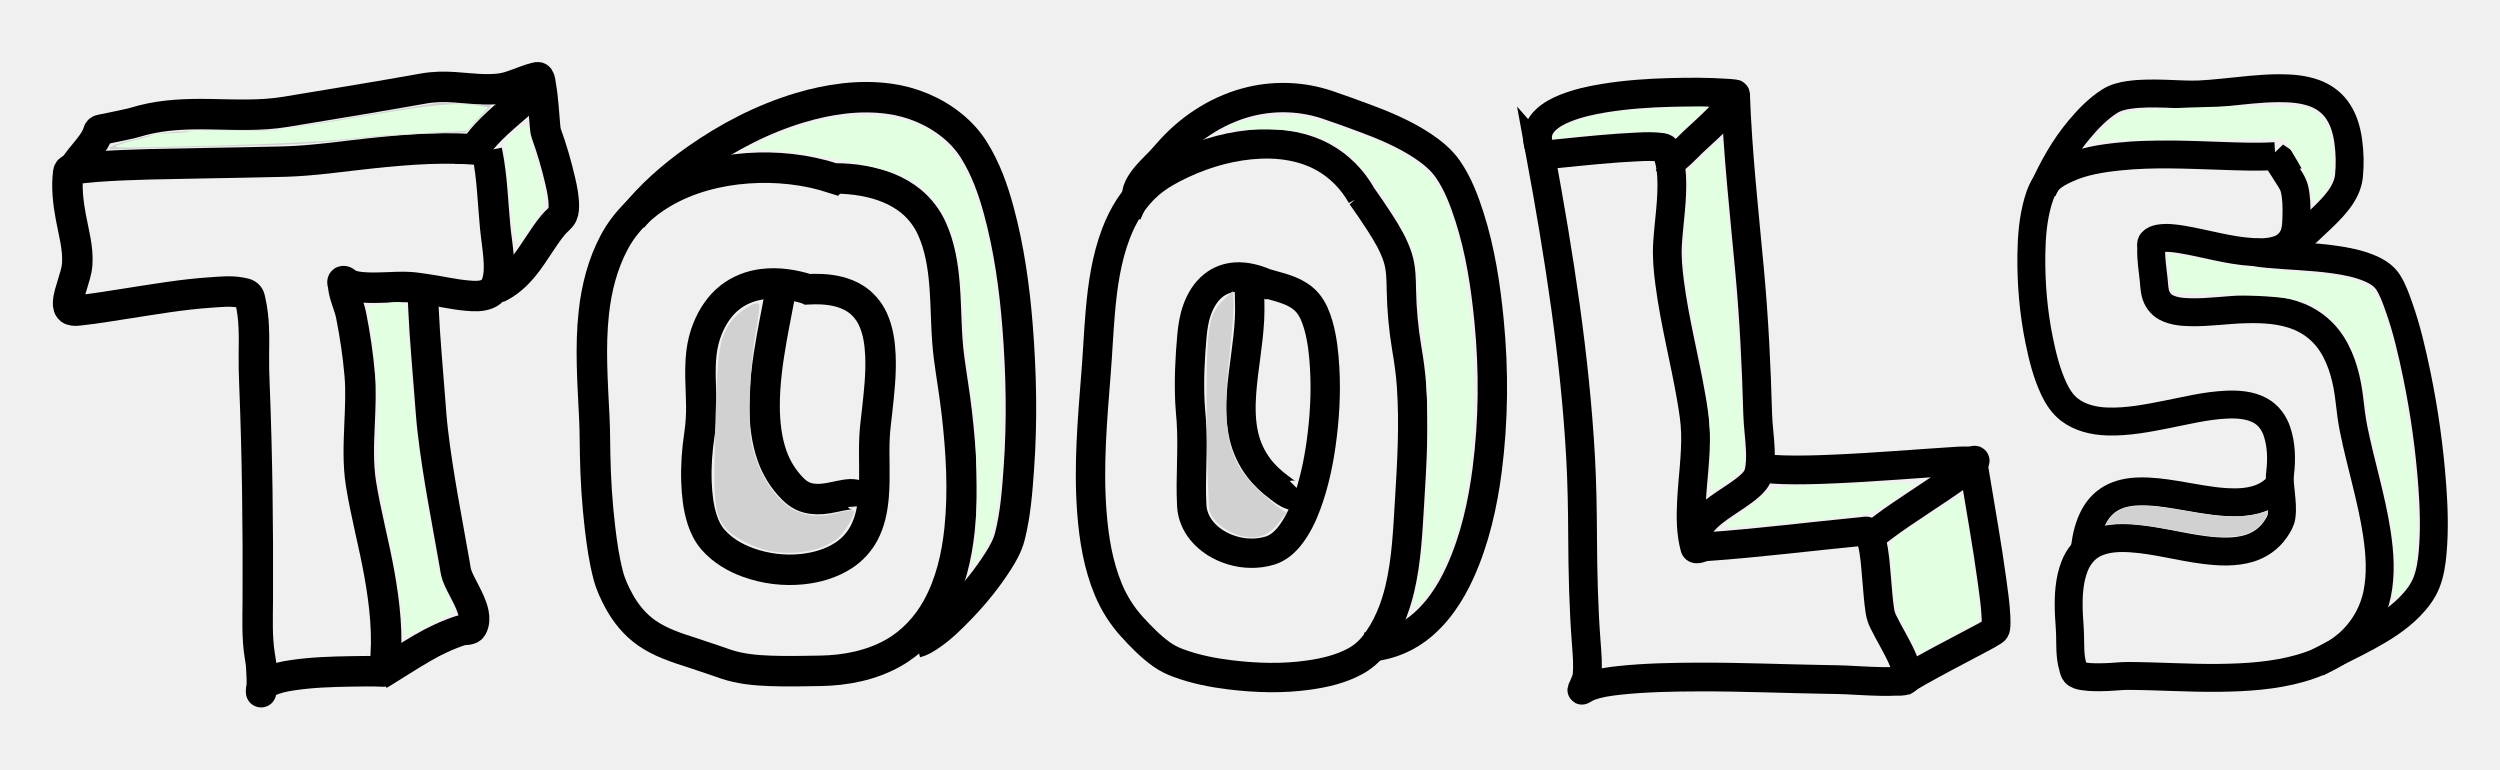
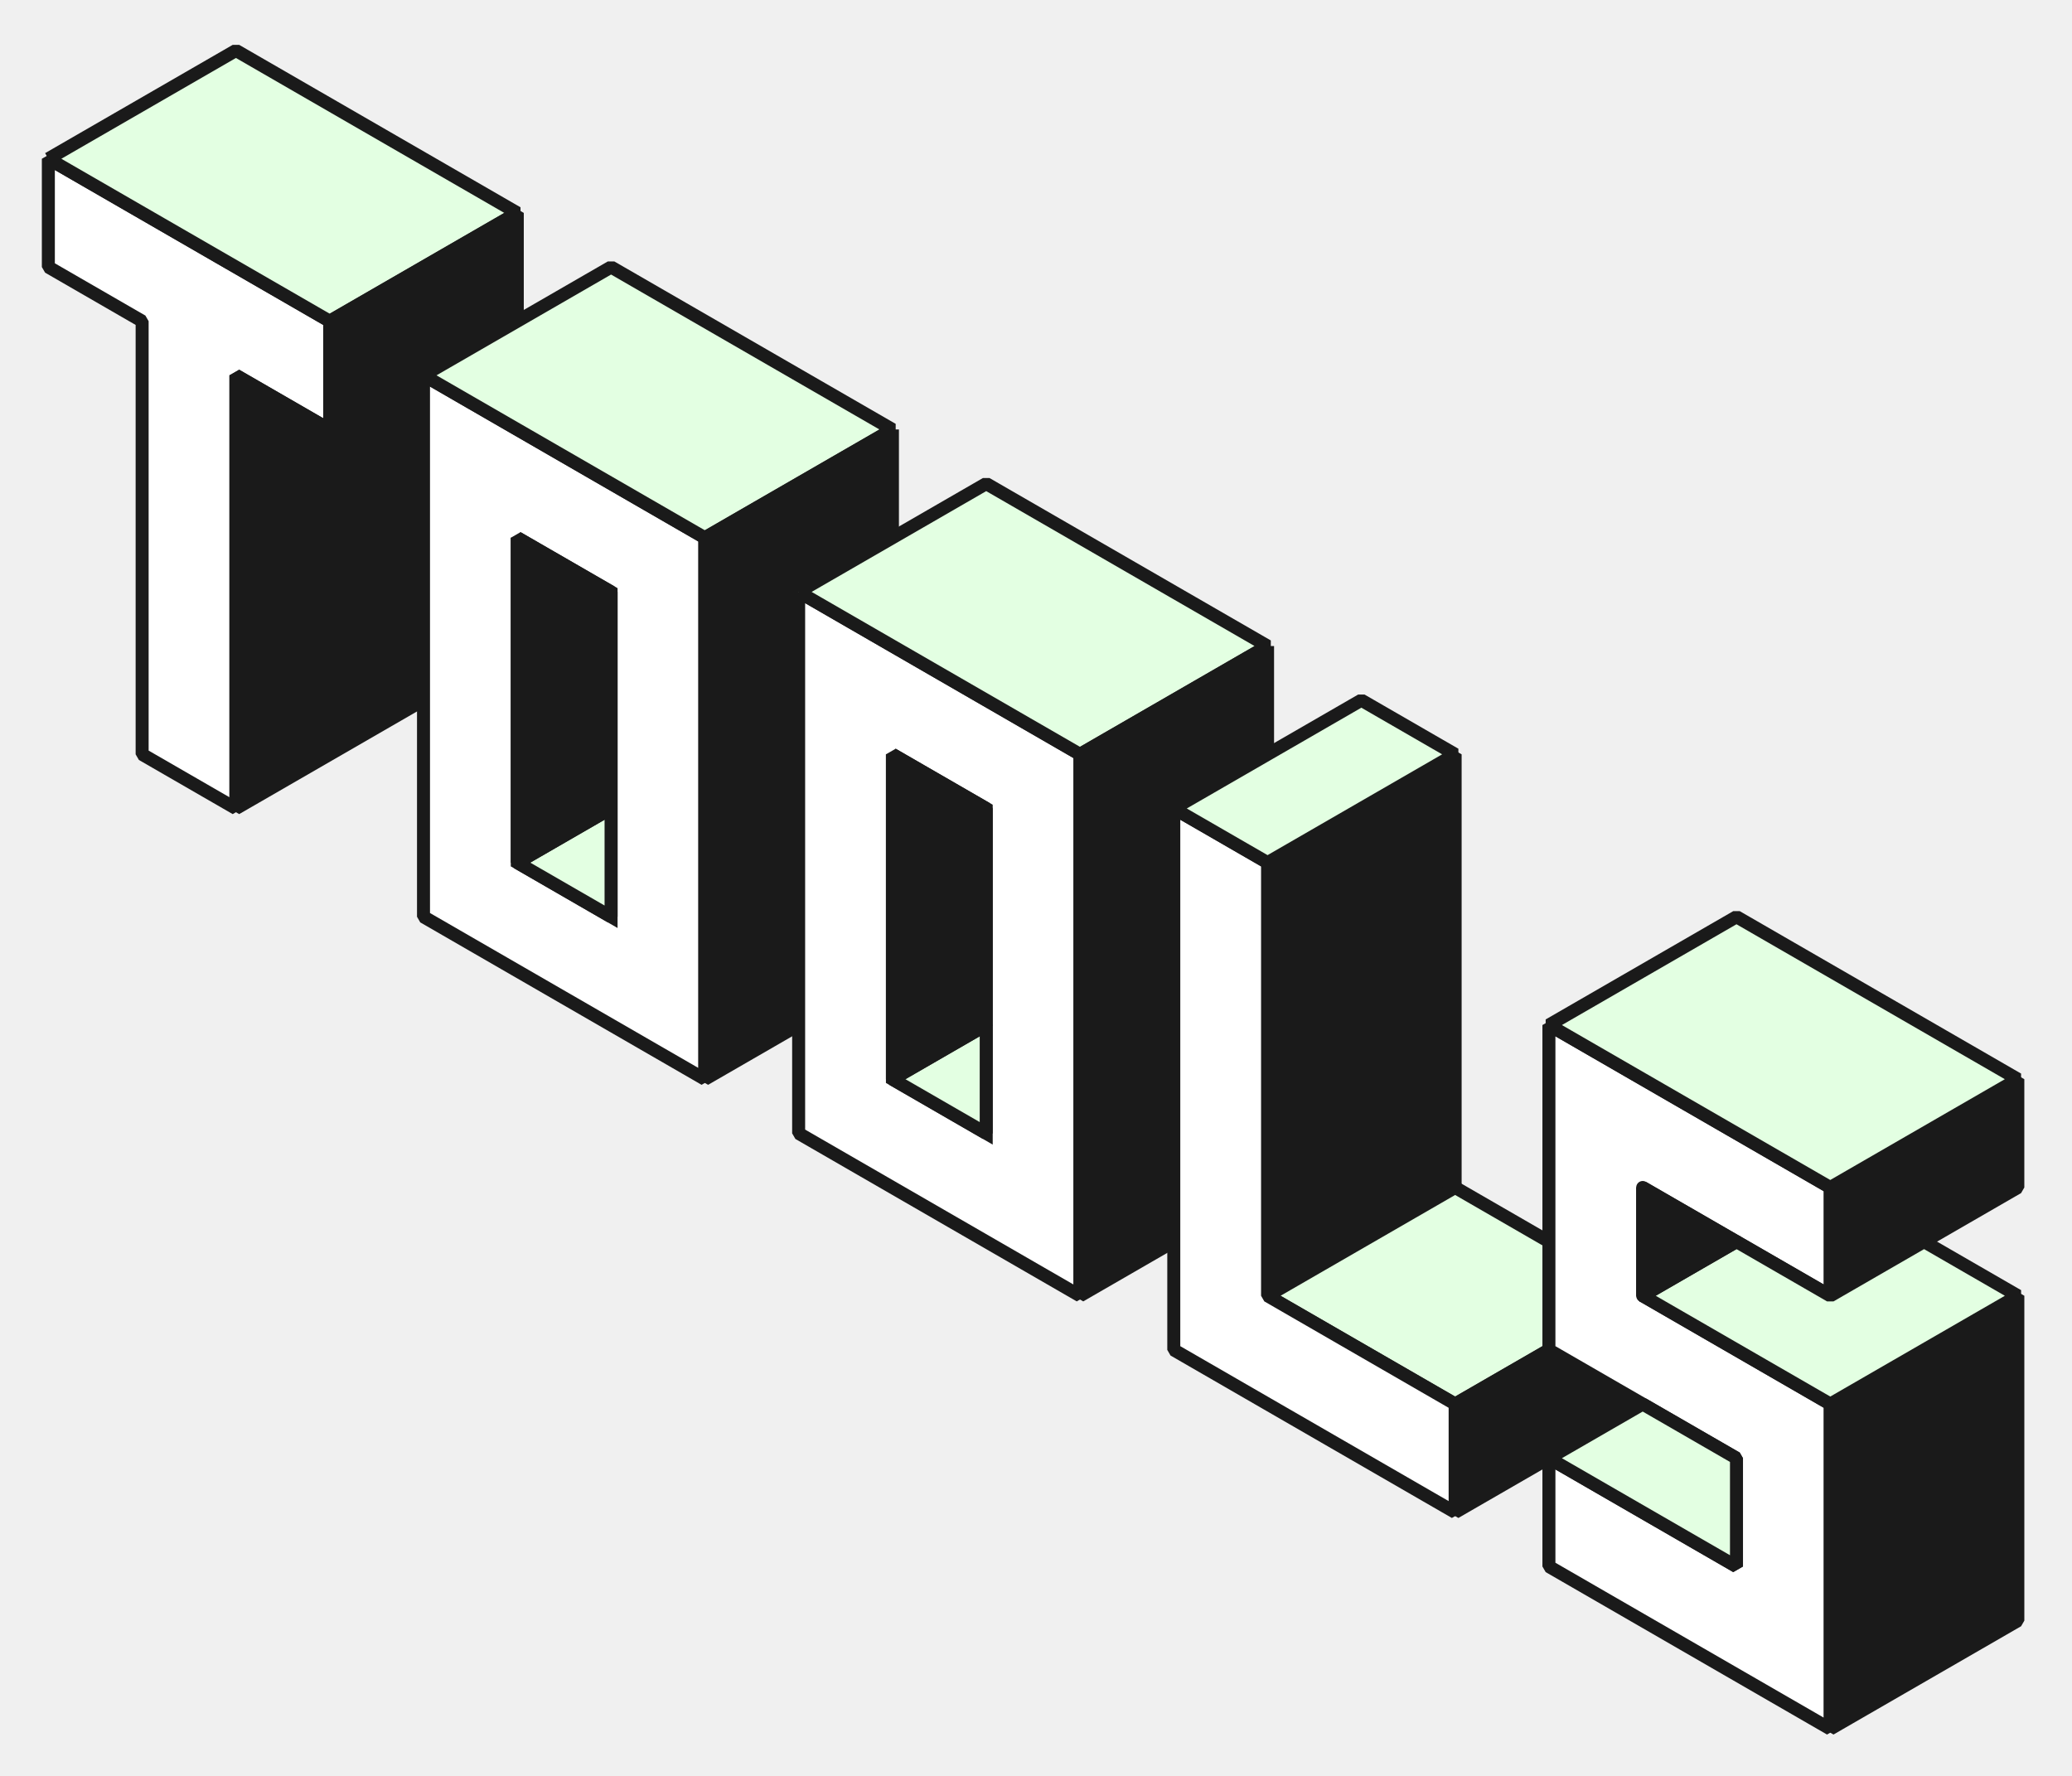
- <svg xmlns="http://www.w3.org/2000/svg" width="325" height="100" version="1.1" viewBox="0 0 85.99 26.458">
-   <g transform="translate(-2.2292 .10531)">
-     <g transform="translate(-.10497 .21603)">
-       <path d="m31.017 5.815c-0.953-0.311-1.968-0.42-2.966-0.349-1.015 0.072-2.03 0.333-2.913 0.848-0.699 0.407-1.304 0.992-1.683 1.709-0.392 0.74-0.602 1.564-0.694 2.393-0.136 1.219-0.04 2.446 0.017 3.667 0.019 0.406 0.018 0.812 0.026 1.218 0.016 0.847 0.068 1.693 0.168 2.534 0.066 0.551 0.143 1.103 0.285 1.64 0.082 0.312 0.22 0.606 0.374 0.888 0.234 0.427 0.553 0.813 0.955 1.092 0.472 0.326 1.023 0.505 1.565 0.677 0.387 0.123 0.769 0.262 1.154 0.391 0.49 0.164 1.01 0.213 1.523 0.231 0.573 0.021 1.147 0.008 1.721-0.002 0.869-0.014 1.753-0.185 2.516-0.617 0.634-0.359 1.148-0.91 1.5-1.546 0.46-0.828 0.678-1.768 0.775-2.703 0.138-1.325 0.057-2.663-0.093-3.984-0.073-0.643-0.185-1.282-0.269-1.924-0.11-0.833-0.088-1.676-0.156-2.513-0.053-0.654-0.16-1.315-0.432-1.918-0.164-0.364-0.411-0.691-0.72-0.945-0.464-0.38-1.042-0.594-1.627-0.7-0.338-0.061-0.682-0.087-1.025-0.088z" fill="none" stroke="#000" stroke-width="1.048px" />
-       <path d="m30.126 9.627c-0.502-0.159-1.037-0.242-1.562-0.176-0.407 0.051-0.803 0.206-1.126 0.46-0.349 0.274-0.597 0.657-0.764 1.065-0.109 0.268-0.178 0.551-0.212 0.838-0.07 0.596-0.015 1.196-6e-3 1.793 5e-3 0.337-0.014 0.674-0.064 1.008-0.082 0.543-0.122 1.093-0.102 1.642 0.016 0.435 0.062 0.873 0.195 1.289 0.081 0.254 0.202 0.498 0.379 0.7 0.318 0.362 0.745 0.615 1.195 0.778 0.595 0.216 1.239 0.296 1.869 0.231 0.503-0.052 1.005-0.198 1.431-0.478 0.288-0.19 0.528-0.451 0.691-0.755 0.207-0.386 0.294-0.824 0.332-1.257 0.061-0.693-0.003-1.388 0.034-2.082 0.015-0.278 0.053-0.553 0.083-0.829 0.071-0.651 0.148-1.306 0.118-1.962-0.019-0.42-0.08-0.846-0.256-1.231-0.134-0.293-0.35-0.549-0.624-0.72-0.34-0.212-0.744-0.295-1.14-0.315-0.156-8e-3 -0.313-0.006-0.469 0.002z" fill="none" stroke="#000" stroke-width="1.048px" />
-       <path d="m24.079 7.183c0.622-0.784 1.382-1.451 2.199-2.025 1.091-0.767 2.292-1.392 3.571-1.775 0.987-0.295 2.033-0.448 3.06-0.31 0.788 0.106 1.549 0.419 2.17 0.921 0.292 0.236 0.548 0.515 0.748 0.832 0.409 0.647 0.668 1.377 0.866 2.112 0.348 1.289 0.534 2.617 0.64 3.946 0.13 1.631 0.163 3.272 0.046 4.903-0.057 0.789-0.115 1.585-0.312 2.352-0.077 0.298-0.228 0.57-0.392 0.828-0.366 0.578-0.798 1.113-1.271 1.606-0.343 0.357-0.696 0.712-1.11 0.985-0.138 0.091-0.282 0.18-0.443 0.221" fill="none" stroke="#000" stroke-width="1.048px" />
-       <path d="m29.218 9.484c-0.104 0.617-0.236 1.229-0.344 1.846-0.135 0.769-0.244 1.546-0.241 2.329 0.003 0.571 0.066 1.148 0.255 1.69 0.149 0.425 0.39 0.817 0.709 1.137 0.101 0.102 0.216 0.192 0.346 0.254 0.208 0.098 0.444 0.117 0.671 0.1 0.265-0.021 0.521-0.098 0.783-0.139 0.118-0.019 0.241-0.035 0.359-0.006 0.079 0.02 0.148 0.074 0.187 0.146 0.039 0.073 0.054 0.157 0.06 0.24" fill="none" stroke="#000" stroke-width="1.048px" />
-       <path d="m49.171 6.415c-0.31-0.556-0.771-1.029-1.332-1.334-0.653-0.356-1.411-0.48-2.148-0.45-0.938 0.038-1.861 0.292-2.708 0.69-0.395 0.185-0.782 0.396-1.115 0.681-0.531 0.455-0.906 1.068-1.152 1.718-0.323 0.854-0.455 1.764-0.534 2.669-0.061 0.698-0.091 1.398-0.146 2.096-0.126 1.6-0.269 3.209-0.146 4.813 0.07 0.91 0.218 1.826 0.573 2.671 0.195 0.465 0.469 0.897 0.81 1.271 0.312 0.341 0.636 0.676 1.014 0.946 0.179 0.128 0.378 0.225 0.584 0.301 0.576 0.212 1.182 0.332 1.79 0.405 0.89 0.107 1.795 0.133 2.683 0.007 0.553-0.078 1.11-0.207 1.604-0.476 0.251-0.136 0.472-0.324 0.649-0.549 0.446-0.566 0.721-1.249 0.886-1.946 0.233-0.984 0.273-1.999 0.335-3.005 0.082-1.325 0.159-2.656 0.066-3.983-0.03-0.436-0.093-0.868-0.166-1.299-0.109-0.652-0.169-1.312-0.182-1.973-0.007-0.374-0.008-0.755-0.12-1.115-0.136-0.438-0.376-0.836-0.622-1.22-0.2-0.312-0.411-0.617-0.625-0.92z" fill="none" stroke="#000" stroke-width="1.01px" />
-       <path d="m45.872 9.426c-0.327-0.144-0.684-0.241-1.044-0.218-0.274 0.018-0.542 0.119-0.757 0.29-0.265 0.211-0.444 0.513-0.558 0.828-0.107 0.294-0.154 0.605-0.182 0.915-0.068 0.754-0.104 1.511-0.069 2.268 0.01 0.209 0.032 0.418 0.047 0.626 0.069 0.98-0.036 1.963 0.017 2.943 0.017 0.311 0.143 0.612 0.34 0.853 0.265 0.326 0.64 0.552 1.04 0.674 0.424 0.129 0.886 0.14 1.313 0.01 0.267-0.081 0.488-0.27 0.661-0.484 0.265-0.329 0.449-0.716 0.595-1.111 0.248-0.671 0.401-1.373 0.5-2.08 0.12-0.859 0.173-1.73 0.123-2.597-0.029-0.504-0.081-1.011-0.223-1.497-0.08-0.271-0.186-0.543-0.373-0.759-0.16-0.184-0.372-0.315-0.596-0.406-0.269-0.11-0.554-0.175-0.832-0.256z" fill="none" stroke="#000" stroke-width="1.01px" />
-       <path d="m45.304 9.426c0.006 0.41 0.03 0.819 9e-3 1.229-0.043 0.846-0.212 1.679-0.274 2.524-0.036 0.497-0.033 1.003 0.079 1.491 0.091 0.395 0.265 0.771 0.51 1.095 0.196 0.259 0.436 0.481 0.696 0.675 0.106 0.08 0.211 0.164 0.33 0.224 0.057 0.029 0.123 0.06 0.187 0.039 0.065-0.021 0.11-0.075 0.155-0.123 0.009-0.009 0.017-0.019 0.026-0.028" fill="none" stroke="#000" stroke-width="1.01px" />
-       <path d="m49.264 21.94c0.65-0.008 1.292-0.229 1.813-0.618 0.672-0.502 1.145-1.224 1.486-1.98 0.498-1.105 0.768-2.299 0.923-3.495 0.22-1.702 0.234-3.43 0.066-5.137-0.118-1.205-0.301-2.411-0.671-3.566-0.185-0.576-0.401-1.153-0.749-1.652-0.223-0.319-0.528-0.57-0.849-0.784-0.628-0.42-1.329-0.714-2.034-0.975-0.423-0.156-0.847-0.312-1.275-0.455-0.825-0.276-1.725-0.316-2.574-0.123-1.078 0.245-2.056 0.857-2.798 1.67-0.126 0.138-0.244 0.282-0.373 0.416-0.233 0.241-0.487 0.471-0.663 0.759-0.08 0.132-0.153 0.286-0.124 0.444 0.03 0.162 0.177 0.267 0.318 0.329" fill="none" stroke="#000" stroke-width="1.01px" />
-       <path d="m55.326 5.021c0.632 3.44 1.18 6.905 1.375 10.401 0.05 0.904 0.063 1.809 0.068 2.715 6e-3 1.227 0.034 2.455 0.128 3.679 0.028 0.37 0.06 0.742 0.024 1.115-0.011 0.117-0.074 0.219-0.112 0.328-0.018 0.051-0.099 0.184-0.052 0.157 0.077-0.044 0.154-0.094 0.239-0.125 0.336-0.124 0.694-0.174 1.048-0.211 0.921-0.098 1.848-0.112 2.773-0.115 1.434-0.003 2.866 0.058 4.3 0.083 0.232 0.004 0.463 0.006 0.695 0.016 0.564 0.024 1.128 0.074 1.692 0.049 0.125-0.005 0.261 0.016 0.375-0.038 0.062-0.029 0.054-0.117 0.051-0.175-0.01-0.213-0.092-0.415-0.178-0.607-0.189-0.421-0.436-0.813-0.639-1.227-0.057-0.115-0.097-0.238-0.117-0.365-0.06-0.386-0.081-0.776-0.117-1.165-0.038-0.405-0.057-0.815-0.158-1.209-0.033-0.128-0.037-0.29-0.147-0.368-0.047-0.034-0.119-7e-3 -0.176-0.002-1.799 0.174-3.594 0.402-5.398 0.528-0.124 0.009-0.341 0.146-0.373 0.026-0.14-0.516-0.139-1.056-0.112-1.586 0.039-0.781 0.157-1.559 0.138-2.342-0.01-0.414-0.077-0.823-0.147-1.23-0.227-1.315-0.569-2.61-0.741-3.934-0.059-0.452-0.103-0.908-0.074-1.364 0.048-0.77 0.182-1.538 0.141-2.311-0.017-0.313-0.078-0.625-0.2-0.919-0.026-0.063-0.104-0.072-0.163-0.08-0.261-0.035-0.525-0.026-0.787-0.014-0.913 0.041-1.822 0.137-2.731 0.229-0.208 0.021-0.416 0.044-0.624 0.062z" fill="none" stroke="#000" stroke-width=".989px" />
-       <path d="m55.378 4.963c-0.106-0.194-0.178-0.416-0.155-0.639 0.02-0.191 0.12-0.365 0.254-0.499 0.196-0.195 0.445-0.326 0.699-0.427 0.426-0.169 0.875-0.27 1.326-0.343 0.759-0.124 1.528-0.178 2.296-0.197 0.626-0.016 1.254-0.02 1.879 0.022 0.111 0.007 0.222 0.012 0.333 0.028 0.029 0.004 0.02 0.045 0.016 0.065-0.015 0.082-0.06 0.154-0.106 0.221-0.118 0.17-0.259 0.322-0.403 0.47-0.306 0.314-0.632 0.606-0.954 0.904-0.057 0.053-0.111 0.11-0.166 0.165-0.147 0.145-0.294 0.292-0.458 0.419-0.056 0.044-0.111 0.094-0.178 0.119-0.017 0.006-0.044 0.017-0.056-0.003" fill="none" stroke="#000" stroke-width=".989px" />
-       <path d="m62.029 2.913c0.073 2.053 0.304 4.095 0.491 6.14 0.147 1.612 0.227 3.229 0.271 4.848 0.011 0.409 0.072 0.816 0.09 1.225 0.012 0.277 0.014 0.56-0.057 0.83-0.047 0.181-0.179 0.325-0.316 0.445-0.268 0.234-0.575 0.416-0.867 0.617-0.268 0.184-0.539 0.376-0.746 0.629-0.137 0.168-0.236 0.376-0.236 0.596 1.74e-4 0.12 0.029 0.238 0.075 0.348" fill="none" stroke="#000" stroke-width=".989px" />
-       <path d="m62.835 15.699c0.052 0.048 0.125 0.065 0.192 0.078 0.21 0.042 0.425 0.053 0.639 0.059 0.576 0.017 1.153-3.48e-4 1.728-0.025 1.446-0.061 2.888-0.186 4.333-0.276 0.171-0.011 0.347 0.015 0.513-0.029 0.021-0.005 0.038 0.007 0.031 0.03-0.016 0.05-0.055 0.088-0.092 0.123-0.139 0.133-0.294 0.247-0.449 0.358-0.457 0.328-0.928 0.634-1.395 0.947-0.417 0.28-0.839 0.553-1.239 0.858-0.146 0.111-0.295 0.221-0.42 0.355-0.023 0.024-0.045 0.049-0.063 0.077" fill="none" stroke="#000" stroke-width=".989px" />
-       <path d="m70.172 15.352c0.019 0.198 0.052 0.394 0.084 0.59 0.201 1.233 0.426 2.462 0.594 3.7 0.056 0.412 0.118 0.824 0.137 1.239 0.006 0.13 0.011 0.261-0.005 0.391-0.005 0.044-0.026 0.085-0.065 0.111-0.118 0.079-0.242 0.146-0.367 0.213-0.595 0.322-1.198 0.628-1.791 0.953-0.302 0.166-0.605 0.329-0.894 0.518-0.055 0.036-0.109 0.073-0.161 0.113" fill="none" stroke="#000" stroke-width=".989px" />
-       <path d="m19.082 4.859c-1.339-0.153-2.69-0.044-4.026 0.097-0.971 0.103-1.94 0.251-2.917 0.28-0.932 0.027-1.864 0.036-2.796 0.056-1.227 0.027-2.456 0.031-3.68 0.12-0.291 0.021-0.581 0.059-0.871 0.088-0.065 0.007-0.102 0.039-0.112 0.116-0.064 0.511-0.002 1.028 0.091 1.532 0.099 0.535 0.258 1.073 0.219 1.619-0.017 0.238-0.098 0.465-0.165 0.692-0.062 0.208-0.138 0.415-0.149 0.633-0.005 0.09 0.012 0.205 0.104 0.246 0.093 0.041 0.199 0.023 0.296 0.013 0.533-0.056 1.061-0.147 1.59-0.229 0.966-0.149 1.932-0.318 2.908-0.383 0.339-0.022 0.684-0.062 1.02-7.005e-4 0.104 0.019 0.23 0.029 0.296 0.118 0.038 0.051 0.044 0.117 0.058 0.178 0.14 0.603 0.127 1.227 0.119 1.841-0.005 0.337 0.004 0.674 0.018 1.011 0.099 2.466 0.128 4.935 0.116 7.403-0.003 0.655-0.035 1.315 0.072 1.963 0.021 0.127 0.043 0.254 0.048 0.383 0.013 0.281 0.041 0.565-0.003 0.843-0.007 0.041-0.006-0.064-0.002-0.087 0.024-0.127 0.14-0.209 0.248-0.262 0.259-0.127 0.547-0.184 0.83-0.226 0.672-0.1 1.352-0.121 2.03-0.132 0.362-0.006 0.725-0.013 1.087 0.005 0.073 0.004 0.049-0.103 0.055-0.154 0.126-1.078 3e-3 -2.167-0.188-3.23-0.185-1.031-0.463-2.044-0.628-3.079-0.109-0.688-0.076-1.387-0.047-2.08 0.023-0.552 0.051-1.106 0.004-1.657-0.06-0.69-0.161-1.375-0.296-2.053-0.069-0.344-0.241-0.666-0.275-1.015-5e-3 -0.052-0.052-0.156 0.005-0.161 0.067-0.005 0.107 0.066 0.164 0.095 0.177 0.09 0.378 0.111 0.573 0.124 0.482 0.03 0.964-0.027 1.445-0.016 0.223 0.005 0.444 0.043 0.664 0.074 0.476 0.067 0.946 0.182 1.425 0.223 0.229 0.02 0.471 0.034 0.688-0.057 0.166-0.069 0.278-0.226 0.329-0.395 0.087-0.289 0.077-0.595 0.053-0.892-0.027-0.34-0.083-0.677-0.116-1.016-0.081-0.847-0.102-1.702-0.268-2.538-0.006-0.03-0.012-0.06-0.018-0.09z" fill="none" stroke="#000" stroke-width="1.048px" />
-       <path d="m19.433 9.588c0.376-0.171 0.685-0.46 0.941-0.78 0.358-0.446 0.625-0.957 0.991-1.397 0.082-0.099 0.185-0.179 0.267-0.277 0.079-0.096 0.094-0.227 0.096-0.346 0.004-0.294-0.054-0.586-0.12-0.871-0.129-0.557-0.287-1.107-0.482-1.644-0.034-0.095-0.038-0.197-0.048-0.297-0.043-0.45-0.06-0.904-0.141-1.349-0.017-0.091-0.014-0.192-0.065-0.27-0.026-0.04-0.084-0.015-0.122-0.006-0.208 0.052-0.407 0.135-0.608 0.208-0.198 0.072-0.397 0.143-0.608 0.168-0.518 0.063-1.038-0.011-1.555-0.047-0.357-0.025-0.718-0.021-1.071 0.042-1.582 0.283-3.167 0.541-4.752 0.803-0.868 0.144-1.751 0.094-2.627 0.081-0.767-0.012-1.542 0.014-2.289 0.206-0.144 0.037-0.285 0.086-0.431 0.118-0.334 0.074-0.669 0.143-1.005 0.211-0.044 0.009-0.075 0.023-0.091 0.077-0.058 0.203-0.185 0.377-0.311 0.542-0.178 0.235-0.388 0.448-0.536 0.705-0.062 0.108-0.124 0.232-0.102 0.36 0.02 0.118 0.124 0.196 0.226 0.243 0.016 0.007 0.032 0.014 0.048 0.021" fill="none" stroke="#000" stroke-width="1.048px" />
-       <path d="m20.844 2.623c-0.085 0.115-0.187 0.216-0.291 0.313-0.22 0.206-0.452 0.398-0.679 0.596-0.287 0.249-0.574 0.501-0.83 0.783-0.152 0.168-0.297 0.345-0.404 0.546-0.075 0.141-0.132 0.296-0.132 0.457" fill="none" stroke="#000" stroke-width="1.048px" />
-       <path d="m15.362 22.89c0.5-0.301 0.986-0.623 1.49-0.916 0.422-0.246 0.866-0.457 1.331-0.609 0.129-0.042 0.323 0.005 0.39-0.113 0.082-0.145 0.084-0.321 0.05-0.48-0.053-0.251-0.17-0.482-0.285-0.71-0.1-0.197-0.211-0.389-0.287-0.598-0.043-0.119-0.055-0.247-0.077-0.371-0.266-1.523-0.572-3.04-0.752-4.576-0.044-0.371-0.071-0.744-0.099-1.117-0.077-1.034-0.176-2.066-0.223-3.102-0.008-0.18-0.015-0.359-0.017-0.539" fill="none" stroke="#000" stroke-width="1.048px" />
-       <path d="m80.595 5.048c-0.635 0.039-1.271 0.011-1.906-0.01-1.152-0.038-2.309-0.095-3.457 0.024-0.621 0.064-1.252 0.162-1.822 0.427-0.203 0.095-0.412 0.195-0.573 0.354-0.212 0.21-0.327 0.495-0.407 0.777-0.166 0.584-0.217 1.194-0.225 1.799-0.014 0.997 0.07 1.996 0.27 2.973 0.117 0.57 0.259 1.141 0.508 1.669 0.126 0.267 0.291 0.521 0.528 0.705 0.37 0.287 0.846 0.395 1.306 0.41 0.69 0.023 1.373-0.111 2.047-0.244 0.678-0.134 1.354-0.304 2.047-0.335 0.396-0.018 0.814 0.009 1.169 0.203 0.28 0.153 0.477 0.427 0.576 0.727 0.153 0.462 0.161 0.96 0.104 1.438-0.029 0.244 0.01 0.489 0.033 0.732 0.024 0.248 0.052 0.499 0.016 0.747-0.024 0.168-0.12 0.314-0.214 0.451-0.213 0.311-0.538 0.538-0.899 0.646-0.496 0.148-1.024 0.12-1.532 0.057-0.848-0.106-1.677-0.346-2.532-0.402-0.426-0.028-0.874-0.01-1.265 0.183-0.315 0.155-0.546 0.446-0.673 0.769-0.19 0.482-0.216 1.01-0.203 1.522 0.007 0.282 0.038 0.563 0.045 0.845 0.01 0.362-0.01 0.733 0.092 1.083 0.022 0.076 0.029 0.165 0.081 0.225 0.066 0.076 0.171 0.1 0.266 0.115 0.274 0.045 0.553 0.038 0.83 0.029 0.242-0.008 0.484-0.04 0.726-0.039 1.043 0.004 2.085 0.078 3.128 0.066 0.937-0.011 1.884-0.07 2.79-0.326 0.665-0.187 1.31-0.498 1.803-0.99 0.427-0.426 0.725-0.978 0.847-1.57 0.141-0.688 0.093-1.398-0.011-2.087-0.185-1.219-0.561-2.397-0.802-3.604-0.064-0.321-0.103-0.646-0.14-0.971-0.076-0.669-0.235-1.347-0.598-1.923-0.265-0.421-0.662-0.755-1.122-0.946-0.594-0.247-1.249-0.278-1.884-0.26-0.612 0.017-1.221 0.112-1.834 0.101-0.295-5e-3 -0.604-0.026-0.871-0.166-0.19-0.1-0.321-0.29-0.37-0.498-0.035-0.147-0.038-0.297-0.054-0.447-0.037-0.355-0.097-0.711-0.086-1.068 0.002-0.08-0.028-0.178 0.026-0.239 0.063-0.071 0.16-0.103 0.25-0.119 0.263-0.044 0.532-0.007 0.793 0.036 0.802 0.134 1.587 0.379 2.402 0.429 0.329 0.02 0.671 0.016 0.98-0.113 0.209-0.087 0.377-0.263 0.458-0.476 0.08-0.211 0.08-0.439 0.086-0.661 0.008-0.305 0.004-0.615-0.066-0.914-0.026-0.112-0.078-0.216-0.138-0.314-0.169-0.278-0.351-0.548-0.526-0.822z" fill="none" stroke="#000" stroke-width=".96px" />
-       <path d="m72.593 6.23c0.332-0.748 0.733-1.473 1.261-2.101 0.305-0.364 0.641-0.711 1.042-0.967 0.198-0.127 0.431-0.184 0.66-0.218 0.413-0.06 0.832-0.054 1.248-0.043 0.391 0.01 0.781 0.043 1.172 0.026 0.261-0.011 0.522-0.037 0.782-0.062 0.653-0.062 1.306-0.151 1.963-0.153 0.413-8.618e-4 0.835 0.03 1.226 0.173 0.294 0.107 0.56 0.294 0.748 0.544 0.239 0.318 0.355 0.711 0.409 1.101 0.055 0.398 0.066 0.803 0.025 1.202-0.03 0.302-0.173 0.58-0.352 0.82-0.258 0.344-0.581 0.631-0.893 0.925-0.3 0.282-0.605 0.566-0.835 0.909-0.055 0.082-0.105 0.168-0.148 0.257" fill="none" stroke="#000" stroke-width=".96px" />
-       <path d="m82.006 22.495c0.58-0.333 1.192-0.605 1.778-0.927 0.514-0.283 1.021-0.597 1.434-1.018 0.235-0.24 0.449-0.511 0.573-0.824 0.134-0.338 0.187-0.702 0.218-1.063 0.065-0.761 0.042-1.526-0.015-2.286-0.094-1.271-0.27-2.536-0.527-3.784-0.165-0.798-0.346-1.595-0.621-2.363-0.102-0.286-0.202-0.577-0.364-0.834-0.145-0.23-0.384-0.38-0.629-0.484-0.394-0.168-0.818-0.25-1.241-0.309-0.745-0.105-1.5-0.12-2.248-0.189-0.17-0.016-0.339-0.033-0.507-0.065" fill="none" stroke="#000" stroke-width=".96px" />
-       <path d="m74.046 18.517c0.048-0.377 0.135-0.756 0.318-1.093 0.133-0.245 0.329-0.459 0.571-0.6 0.283-0.166 0.614-0.23 0.939-0.242 0.439-0.017 0.877 0.045 1.31 0.115 0.574 0.093 1.146 0.217 1.728 0.251 0.367 0.021 0.743 0.008 1.095-0.107 0.27-0.087 0.517-0.246 0.706-0.459 0.02-0.023 0.04-0.046 0.059-0.07" fill="none" stroke="#000" stroke-width=".96px" />
-       <path d="m81.866 6.397c0-0.173-0.215-0.678-0.479-1.123l-0.479-0.809-6.63 0.052 0.41-0.423c0.226-0.233 0.592-0.478 0.813-0.545 0.641-0.194 5.73-0.301 6.218-0.131 0.483 0.168 0.739 0.596 0.867 1.447 0.094 0.629-0.138 1.362-0.536 1.693-0.15 0.124-0.184 0.094-0.184-0.161z" fill="#e3ffe2" />
-       <path d="m84.706 19.663c0.09-0.759-0.101-2.134-0.547-3.944-0.169-0.685-0.376-1.716-0.459-2.293-0.181-1.247-0.515-2.067-1.086-2.669-0.712-0.749-1.108-0.857-3.433-0.932l-2.096-0.068-0.12-0.622c-0.066-0.342-0.09-0.652-0.054-0.688 0.036-0.036 0.651 0.05 1.365 0.191 0.714 0.142 2.038 0.317 2.941 0.391 2.093 0.17 2.609 0.338 2.915 0.953 0.648 1.301 1.314 5.108 1.324 7.572 0.006 1.682-0.114 2.184-0.626 2.609-0.177 0.147-0.191 0.088-0.122-0.5z" fill="#e3ffe2" />
-       <path d="m61.165 15.208c0-1.116-0.105-1.982-0.467-3.838-0.442-2.272-0.462-2.488-0.378-4.121l0.089-1.724 0.574-0.564c0.334-0.328 0.575-0.484 0.575-0.373 4.51e-4 0.105 0.116 1.459 0.257 3.008 0.201 2.211 0.522 7.135 0.527 8.084 4.72e-4 0.087-0.264 0.34-0.589 0.563l-0.59 0.406z" fill="#e3ffe2" />
-       <path d="m62.019 17.47c0.287-0.19 0.699-0.507 0.915-0.704 0.391-0.357 0.405-0.359 2.878-0.443 1.367-0.046 2.428-0.035 2.358 0.026-0.07 0.061-0.422 0.316-0.782 0.567-0.643 0.448-0.698 0.461-2.948 0.68-3.104 0.302-3.07 0.304-2.421-0.125z" fill="#e3ffe2" />
-       <path d="m50.948 20.557c1e-3 -0.031 0.089-0.527 0.194-1.104 0.318-1.745 0.397-5.993 0.147-7.997-0.117-0.94-0.213-1.971-0.214-2.293-0.001-0.716-0.416-1.639-1.329-2.96-1.121-1.622-2.005-2.079-4.018-2.079-1.29 0-1.332-0.008-0.917-0.188 0.239-0.103 0.877-0.212 1.418-0.241 0.837-0.045 1.149 0.004 2.107 0.337 2.476 0.859 3.307 1.459 3.791 2.738 1.008 2.664 1.221 7.753 0.449 10.733-0.268 1.034-0.933 2.456-1.317 2.817-0.172 0.161-0.311 0.268-0.309 0.237z" fill="#e3ffe2" />
-       <path d="m35.845 18.569c0.146-0.815 0.091-4.35-0.084-5.339-0.083-0.468-0.206-1.653-0.275-2.633-0.156-2.228-0.31-2.949-0.787-3.702-0.669-1.055-1.366-1.358-4.257-1.851-0.649-0.111-1.474-0.206-1.834-0.212l-0.655-0.01 0.798-0.373c1.132-0.529 2.233-0.785 3.348-0.778 2.59 0.015 3.657 1.259 4.386 5.109 0.281 1.482 0.397 6.481 0.188 8.063-0.105 0.792-0.259 1.348-0.479 1.725-0.179 0.306-0.353 0.557-0.386 0.557-0.034 0-0.017-0.251 0.038-0.557z" fill="#e3ffe2" />
-       <path d="m19.97 7.382c-0.043-0.423-0.136-1.229-0.206-1.792-0.127-1.02-0.126-1.024 0.23-1.331 0.383-0.33 0.555-0.318 0.557 0.036 9.31e-4 0.122 0.119 0.595 0.262 1.052 0.143 0.457 0.26 0.979 0.26 1.16 0 0.271-0.354 0.854-0.929 1.529-0.053 0.062-0.132-0.233-0.175-0.655z" fill="#e3ffe2" />
-       <path d="m16.156 20.725c-0.049-0.483-0.26-1.716-0.468-2.74-0.313-1.538-0.38-2.199-0.385-3.8-0.004-1.066-0.081-2.389-0.172-2.942l-0.165-1.004 0.384-0.077c0.936-0.187 1.007-0.143 1.007 0.623 0 1.123 0.364 4.609 0.653 6.244 0.146 0.829 0.303 1.742 0.349 2.031 0.046 0.288 0.193 0.743 0.327 1.01 0.134 0.267 0.244 0.535 0.244 0.594 0 0.059-0.379 0.295-0.842 0.523l-0.842 0.415z" fill="#e3ffe2" />
-       <path d="m78.464 18.138c-0.032-0.005-0.152-0.021-0.266-0.035s-0.519-0.082-0.899-0.151c-1.34-0.244-1.78-0.291-2.261-0.244-0.145 0.014-0.268 0.022-0.272 0.018-0.019-0.019 0.191-0.3 0.279-0.372 0.25-0.205 0.508-0.276 1-0.275 0.374 3.77e-4 0.596 0.026 1.436 0.168 0.768 0.13 1.001 0.161 1.378 0.185 0.518 0.032 0.994-0.017 1.336-0.137 0.161-0.057 0.146-0.057 0.146 0.002 0 0.089-0.148 0.331-0.289 0.472-0.15 0.15-0.345 0.259-0.579 0.325-0.134 0.037-0.859 0.069-1.008 0.044z" fill="#d1d1d1" />
-       <path d="m44.81 18.046c-0.378-0.14-0.753-0.468-0.863-0.756-0.047-0.124-0.095-1.489-0.106-3.032-0.023-3.3 0.033-3.731 0.556-4.239l0.337-0.327 0.032 0.324c0.018 0.178-0.039 0.958-0.127 1.732-0.307 2.713-0.092 3.781 0.963 4.774 0.287 0.27 0.625 0.558 0.751 0.639l0.23 0.148-0.262 0.343c-0.39 0.511-0.861 0.634-1.511 0.394z" fill="#d1d1d1" />
-       <path d="m28.787 18.628c-0.529-0.105-1.272-0.496-1.506-0.793-0.393-0.499-0.424-0.865-0.332-3.928 0.065-2.17 0.14-2.627 0.519-3.151 0.265-0.365 0.853-0.741 0.973-0.621 0.033 0.033-0.013 0.447-0.103 0.92-0.209 1.1-0.289 3.196-0.149 3.872 0.224 1.075 0.842 2.012 1.537 2.328 0.446 0.202 0.861 0.216 1.509 0.047 0.266-0.069 0.483-0.088 0.483-0.043 0 0.203-0.39 0.817-0.623 0.984-0.562 0.4-1.47 0.551-2.308 0.385z" fill="#d1d1d1" />
-       <path d="m67.939 21.442c-0.365-0.666-0.4-0.792-0.514-1.878-0.095-0.903-0.097-1.189-0.011-1.274 0.276-0.275 2.332-1.596 2.387-1.534 0.092 0.103 0.575 3.234 0.586 3.802l0.009 0.49-2.066 1.108z" fill="#e3ffe2" />
-       <path d="m6.093 4.766c0.014-0.043 0.274-0.144 0.577-0.225 1.242-0.331 1.456-0.355 3.369-0.372l1.834-0.017 5.528-0.941 1.844 0.088-0.443 0.465-0.443 0.465-1.343 0.044c-0.739 0.024-1.992 0.12-2.784 0.213-1.215 0.143-1.913 0.179-4.455 0.233-1.657 0.035-3.17 0.077-3.361 0.093-0.249 0.021-0.341 0.007-0.322-0.048z" fill="#d1d1d1" />
-       <path d="m55.731 4.41c0-0.031 0.084-0.138 0.187-0.237 0.238-0.228 0.923-0.467 1.715-0.598 0.538-0.089 2.536-0.229 3.207-0.225l0.229 0.001-1.095 1.029-0.22-0.092c-0.129-0.054-0.445-0.092-0.763-0.092-0.504 2.411e-4 -2.344 0.143-2.983 0.231-0.153 0.021-0.278 0.013-0.278-0.019z" fill="#e3ffe2" />
-       <path d="m6.37 4.681c0.108-0.05 0.425-0.143 0.704-0.207 0.279-0.064 0.508-0.133 0.508-0.153 1.36e-4 -0.02 0.288-0.047 0.639-0.059 0.351-0.012 0.646-0.042 0.655-0.066 0.009-0.024 0.724-0.035 1.589-0.025 1.02 0.012 1.572-0.004 1.572-0.047 0-0.036 0.039-0.051 0.087-0.032 0.048 0.018 1.224-0.16 2.612-0.396 2.567-0.437 3.316-0.505 4.102-0.376l0.284 0.047-0.365 0.403-0.365 0.403-0.704 0.041c-0.387 0.022-0.985 0.058-1.327 0.079-0.342 0.021-0.667 0.038-0.721 0.038-0.054-1.887e-4 -0.658 0.056-1.343 0.125-1.214 0.122-3.27 0.21-6.518 0.28-1.399 0.03-1.58 0.023-1.408-0.056z" fill="#e3ffe2" />
+ <svg xmlns="http://www.w3.org/2000/svg" width="350" height="300" viewBox="0 0 92.604 79.375" version="1.1" id="svg1314">
+   <defs id="defs1308">
+     </defs>
+   <g id="layer1" transform="translate(-64.65191,-27.24019)">
+     <g id="g1676" transform="matrix(0.9679952,0,0,0.9679952,58.43011,24.65623)" style="fill:#ffffff;fill-opacity:1;stroke-width:0.6;stroke-miterlimit:4;stroke-dasharray:none;paint-order:markers fill stroke;stroke:#1a1a1a;stroke-opacity:1">
+       <path style="fill:#ffffff;fill-opacity:1;stroke:#1a1a1a;stroke-width:0.6;stroke-linecap:butt;stroke-linejoin:bevel;stroke-miterlimit:4;stroke-dasharray:none;stroke-opacity:1;paint-order:markers fill stroke" d="m 8.66,10 12.99,7.5 v 5 L 17.321,20 V 40 L 12.99,37.5 V 17.5 L 8.66,15 Z" id="path1664" />
+       <path style="fill:#e3ffe2;fill-opacity:1;stroke:#1a1a1a;stroke-width:0.6;stroke-linecap:butt;stroke-linejoin:bevel;stroke-miterlimit:4;stroke-dasharray:none;stroke-opacity:1;paint-order:markers fill stroke" d="m 8.66,10 12.99,7.5 8.66,-5 L 17.321,5 8.66,10" id="path1666" />
+       <path style="fill:#1a1a1a;fill-opacity:1;stroke:#1a1a1a;stroke-width:0.6;stroke-linecap:butt;stroke-linejoin:bevel;stroke-miterlimit:4;stroke-dasharray:none;stroke-opacity:1;paint-order:markers fill stroke" d="m 21.651,17.5 v 5 l 8.66,-5 v -5 z" id="path1668" />
+       <path style="fill:#1a1a1a;fill-opacity:1;stroke:#1a1a1a;stroke-width:0.6;stroke-linecap:butt;stroke-linejoin:bevel;stroke-miterlimit:4;stroke-dasharray:none;stroke-opacity:1;paint-order:markers fill stroke" d="m 17.321,40 8.66,-5 V 20 L 21.651,22.5 17.321,20 Z" id="path1670" />
+     </g>
+     <g id="g1738" transform="matrix(0.9679952,0,0,0.9679952,54.23857,22.23624)" style="fill:#ffffff;fill-opacity:1;stroke-width:0.6;stroke-miterlimit:4;stroke-dasharray:none;paint-order:markers fill stroke;stroke:#1a1a1a;stroke-opacity:1">
+       <path style="fill:#ffffff;fill-opacity:1;stroke:#1a1a1a;stroke-width:0.6;stroke-linecap:butt;stroke-linejoin:bevel;stroke-miterlimit:4;stroke-dasharray:none;stroke-opacity:1;paint-order:markers fill stroke" d="m 30.311,22.5 v 25 L 43.301,55 V 30 L 30.311,22.5" id="path1692" />
+       <path style="fill:#ffffff;fill-opacity:1;stroke:#1a1a1a;stroke-width:0.6;stroke-linecap:butt;stroke-linejoin:miter;stroke-miterlimit:4;stroke-dasharray:none;stroke-opacity:1;paint-order:markers fill stroke" d="m 34.641,30 v 15 l 4.33,2.5 V 32.5 L 34.641,30" id="path1694" />
+       <path style="fill:#e3ffe2;fill-opacity:1;stroke:#1a1a1a;stroke-width:0.6;stroke-linecap:butt;stroke-linejoin:bevel;stroke-miterlimit:4;stroke-dasharray:none;stroke-opacity:1;paint-order:markers fill stroke" d="M 30.311,22.5 38.971,17.5 51.962,25 43.301,30 30.311,22.5" id="path1696" />
+       <path style="fill:#1a1a1a;fill-opacity:1;stroke:#1a1a1a;stroke-width:0.6;stroke-linecap:butt;stroke-linejoin:bevel;stroke-miterlimit:4;stroke-dasharray:none;stroke-opacity:1;paint-order:markers fill stroke" d="m 51.962,25 v 25 l -8.66,5 V 30 l 8.66,-5" id="path1698" />
+       <path style="fill:#e3ffe2;fill-opacity:1;stroke:#1a1a1a;stroke-width:0.6;stroke-linecap:butt;stroke-linejoin:bevel;stroke-miterlimit:4;stroke-dasharray:none;stroke-opacity:1;paint-order:markers fill stroke" d="m 38.971,42.5 -4.33,2.5 L 38.971,47.5 Z" id="path1720" />
+       <path style="fill:#1a1a1a;fill-opacity:1;stroke:#1a1a1a;stroke-width:0.6;stroke-linecap:butt;stroke-linejoin:bevel;stroke-miterlimit:4;stroke-dasharray:none;stroke-opacity:1;paint-order:markers fill stroke" d="M 34.641,45 V 30 l 4.33,2.5 v 10 z" id="path1722" />
+     </g>
+     <g id="g1730" transform="matrix(0.9679952,0,0,0.9679952,45.85548,17.39627)" style="fill:#ffffff;fill-opacity:1;stroke-width:0.6;stroke-miterlimit:4;stroke-dasharray:none;paint-order:markers fill stroke;stroke:#1a1a1a;stroke-opacity:1">
+       <path style="fill:#ffffff;fill-opacity:1;stroke:#1a1a1a;stroke-width:0.6;stroke-linecap:butt;stroke-linejoin:bevel;stroke-miterlimit:4;stroke-dasharray:none;stroke-opacity:1;paint-order:markers fill stroke" d="m 56.292,37.5 v 25 L 69.282,70 V 45 L 56.292,37.5" id="path1678" />
+       <path style="fill:#ffffff;fill-opacity:1;stroke:#1a1a1a;stroke-width:0.6;stroke-linecap:butt;stroke-linejoin:miter;stroke-miterlimit:4;stroke-dasharray:none;stroke-opacity:1;paint-order:markers fill stroke" d="m 60.622,45 v 15 l 4.33,2.5 V 47.5 L 60.622,45" id="path1680" />
+       <path style="fill:#e3ffe2;fill-opacity:1;stroke:#1a1a1a;stroke-width:0.6;stroke-linecap:butt;stroke-linejoin:bevel;stroke-miterlimit:4;stroke-dasharray:none;stroke-opacity:1;paint-order:markers fill stroke" d="M 56.292,37.5 64.952,32.5 77.942,40 69.282,45 56.292,37.5" id="path1682" />
+       <path style="fill:#1a1a1a;fill-opacity:1;stroke:#1a1a1a;stroke-width:0.6;stroke-linecap:butt;stroke-linejoin:bevel;stroke-miterlimit:4;stroke-dasharray:none;stroke-opacity:1;paint-order:markers fill stroke" d="m 77.942,40 v 25 l -8.66,5 V 45 l 8.66,-5" id="path1684" />
+       <path style="fill:#e3ffe2;fill-opacity:1;stroke:#1a1a1a;stroke-width:0.6;stroke-linecap:butt;stroke-linejoin:bevel;stroke-miterlimit:4;stroke-dasharray:none;stroke-opacity:1;paint-order:markers fill stroke" d="m 60.622,60 4.33,-2.5 v 5 z" id="path1714" />
+       <path style="fill:#1a1a1a;fill-opacity:1;stroke:#1a1a1a;stroke-width:0.6;stroke-linecap:butt;stroke-linejoin:bevel;stroke-miterlimit:4;stroke-dasharray:none;stroke-opacity:1;paint-order:markers fill stroke" d="M 60.622,60 V 45 L 64.952,47.5 v 10 z" id="path1716" />
+     </g>
+     <g id="g1807" transform="matrix(0.9679952,0,0,0.9679952,-37.97536,27.07622)" style="stroke-width:0.6;stroke-miterlimit:4;stroke-dasharray:none;paint-order:markers fill stroke;stroke:#1a1a1a;stroke-opacity:1">
+       <path style="fill:#1a1a1a;fill-opacity:1;stroke:#1a1a1a;stroke-width:0.6;stroke-linecap:butt;stroke-linejoin:bevel;stroke-miterlimit:4;stroke-dasharray:none;stroke-opacity:1;paint-order:markers fill stroke" d="m 173.205,35 v 20 l -8.66,5 V 40 Z" id="path1742" />
+       <path style="fill:#e3ffe2;fill-opacity:1;stroke:#1a1a1a;stroke-width:0.6;stroke-linecap:butt;stroke-linejoin:bevel;stroke-miterlimit:4;stroke-dasharray:none;stroke-opacity:1;paint-order:markers fill stroke" d="m 173.205,55 -8.66,5 8.66,5 L 181.865,60 Z" id="path1744" />
+       <path style="fill:#1a1a1a;fill-opacity:1;stroke:#1a1a1a;stroke-width:0.6;stroke-linecap:butt;stroke-linejoin:bevel;stroke-miterlimit:4;stroke-dasharray:none;stroke-opacity:1;paint-order:markers fill stroke" d="m 173.205,65 v 5 L 181.865,65 v -5 z" id="path1746" />
+       <path style="fill:#ffffff;fill-opacity:1;stroke:#1a1a1a;stroke-width:0.6;stroke-linecap:butt;stroke-linejoin:bevel;stroke-miterlimit:4;stroke-dasharray:none;stroke-opacity:1;paint-order:markers fill stroke" d="m 173.205,70 v -5 l -8.66,-5 V 40 l -4.33,-2.5 v 25 z" id="path1781" />
+       <path style="fill:#e3ffe2;fill-opacity:1;stroke:#1a1a1a;stroke-width:0.6;stroke-linecap:butt;stroke-linejoin:bevel;stroke-miterlimit:4;stroke-dasharray:none;stroke-opacity:1;paint-order:markers fill stroke" d="m 173.205,35 -4.33,-2.5 -8.66,5 4.33,2.5 z" id="path1783" />
+     </g>
+     <g id="g1777" transform="matrix(0.9679952,0,0,0.9679952,33.28086,10.1363)" style="fill:#ffffff;fill-opacity:1;stroke-width:0.6;stroke-miterlimit:4;stroke-dasharray:none;paint-order:markers fill stroke;stroke:#1a1a1a;stroke-opacity:1">
+       <path style="fill:#ffffff;fill-opacity:1;stroke:#1a1a1a;stroke-width:0.6;stroke-linecap:butt;stroke-linejoin:bevel;stroke-miterlimit:4;stroke-dasharray:none;stroke-opacity:1;paint-order:markers fill stroke" d="m 103.923,90 v -5 l 8.66,5 v -5 l -8.66,-5 V 65 L 116.913,72.5 v 5 l -8.66,-5 v 5 l 8.66,5 V 97.5 Z" id="path1754" />
+       <path style="fill:#e3ffe2;fill-opacity:1;stroke:#1a1a1a;stroke-width:0.6;stroke-linecap:butt;stroke-linejoin:bevel;stroke-miterlimit:4;stroke-dasharray:none;stroke-opacity:1;paint-order:markers fill stroke" d="m 103.923,85 4.33,-2.5 4.33,2.5 v 5 z" id="path1756" />
+       <path style="fill:#1a1a1a;fill-opacity:1;stroke:#1a1a1a;stroke-width:0.6;stroke-linecap:butt;stroke-linejoin:bevel;stroke-miterlimit:4;stroke-dasharray:none;stroke-opacity:1;paint-order:markers fill stroke" d="M 116.913,82.5 125.574,77.5 V 92.5 L 116.913,97.5 Z" id="path1758" />
+       <path style="fill:#1a1a1a;fill-opacity:1;stroke:#1a1a1a;stroke-width:0.6;stroke-linecap:butt;stroke-linejoin:bevel;stroke-miterlimit:4;stroke-dasharray:none;stroke-opacity:1;paint-order:markers fill stroke" d="m 116.913,77.5 8.66,-5 V 67.5 L 116.913,72.5 Z" id="path1760" />
+       <path style="fill:#e3ffe2;fill-opacity:1;stroke:#1a1a1a;stroke-width:0.6;stroke-linecap:butt;stroke-linejoin:bevel;stroke-miterlimit:4;stroke-dasharray:none;stroke-opacity:1;paint-order:markers fill stroke" d="m 103.923,65 8.66,-5 12.99,7.5 L 116.913,72.5 Z" id="path1762" />
+       <path style="fill:#e3ffe2;fill-opacity:1;stroke:#1a1a1a;stroke-width:0.6;stroke-linecap:butt;stroke-linejoin:bevel;stroke-miterlimit:4;stroke-dasharray:none;stroke-opacity:1;paint-order:markers fill stroke" d="m 125.574,77.5 -4.33,-2.5 -4.33,2.5 -4.33,-2.5 -4.33,2.5 8.66,5 z" id="path1766" />
+       <path style="fill:#1a1a1a;fill-opacity:1;stroke:#1a1a1a;stroke-width:0.6;stroke-linecap:butt;stroke-linejoin:round;stroke-miterlimit:4;stroke-dasharray:none;stroke-opacity:1;paint-order:markers fill stroke" d="m 108.253,72.5 4.33,2.5 -4.33,2.5 z" id="path1768" />
    </g>
  </g>
</svg>
